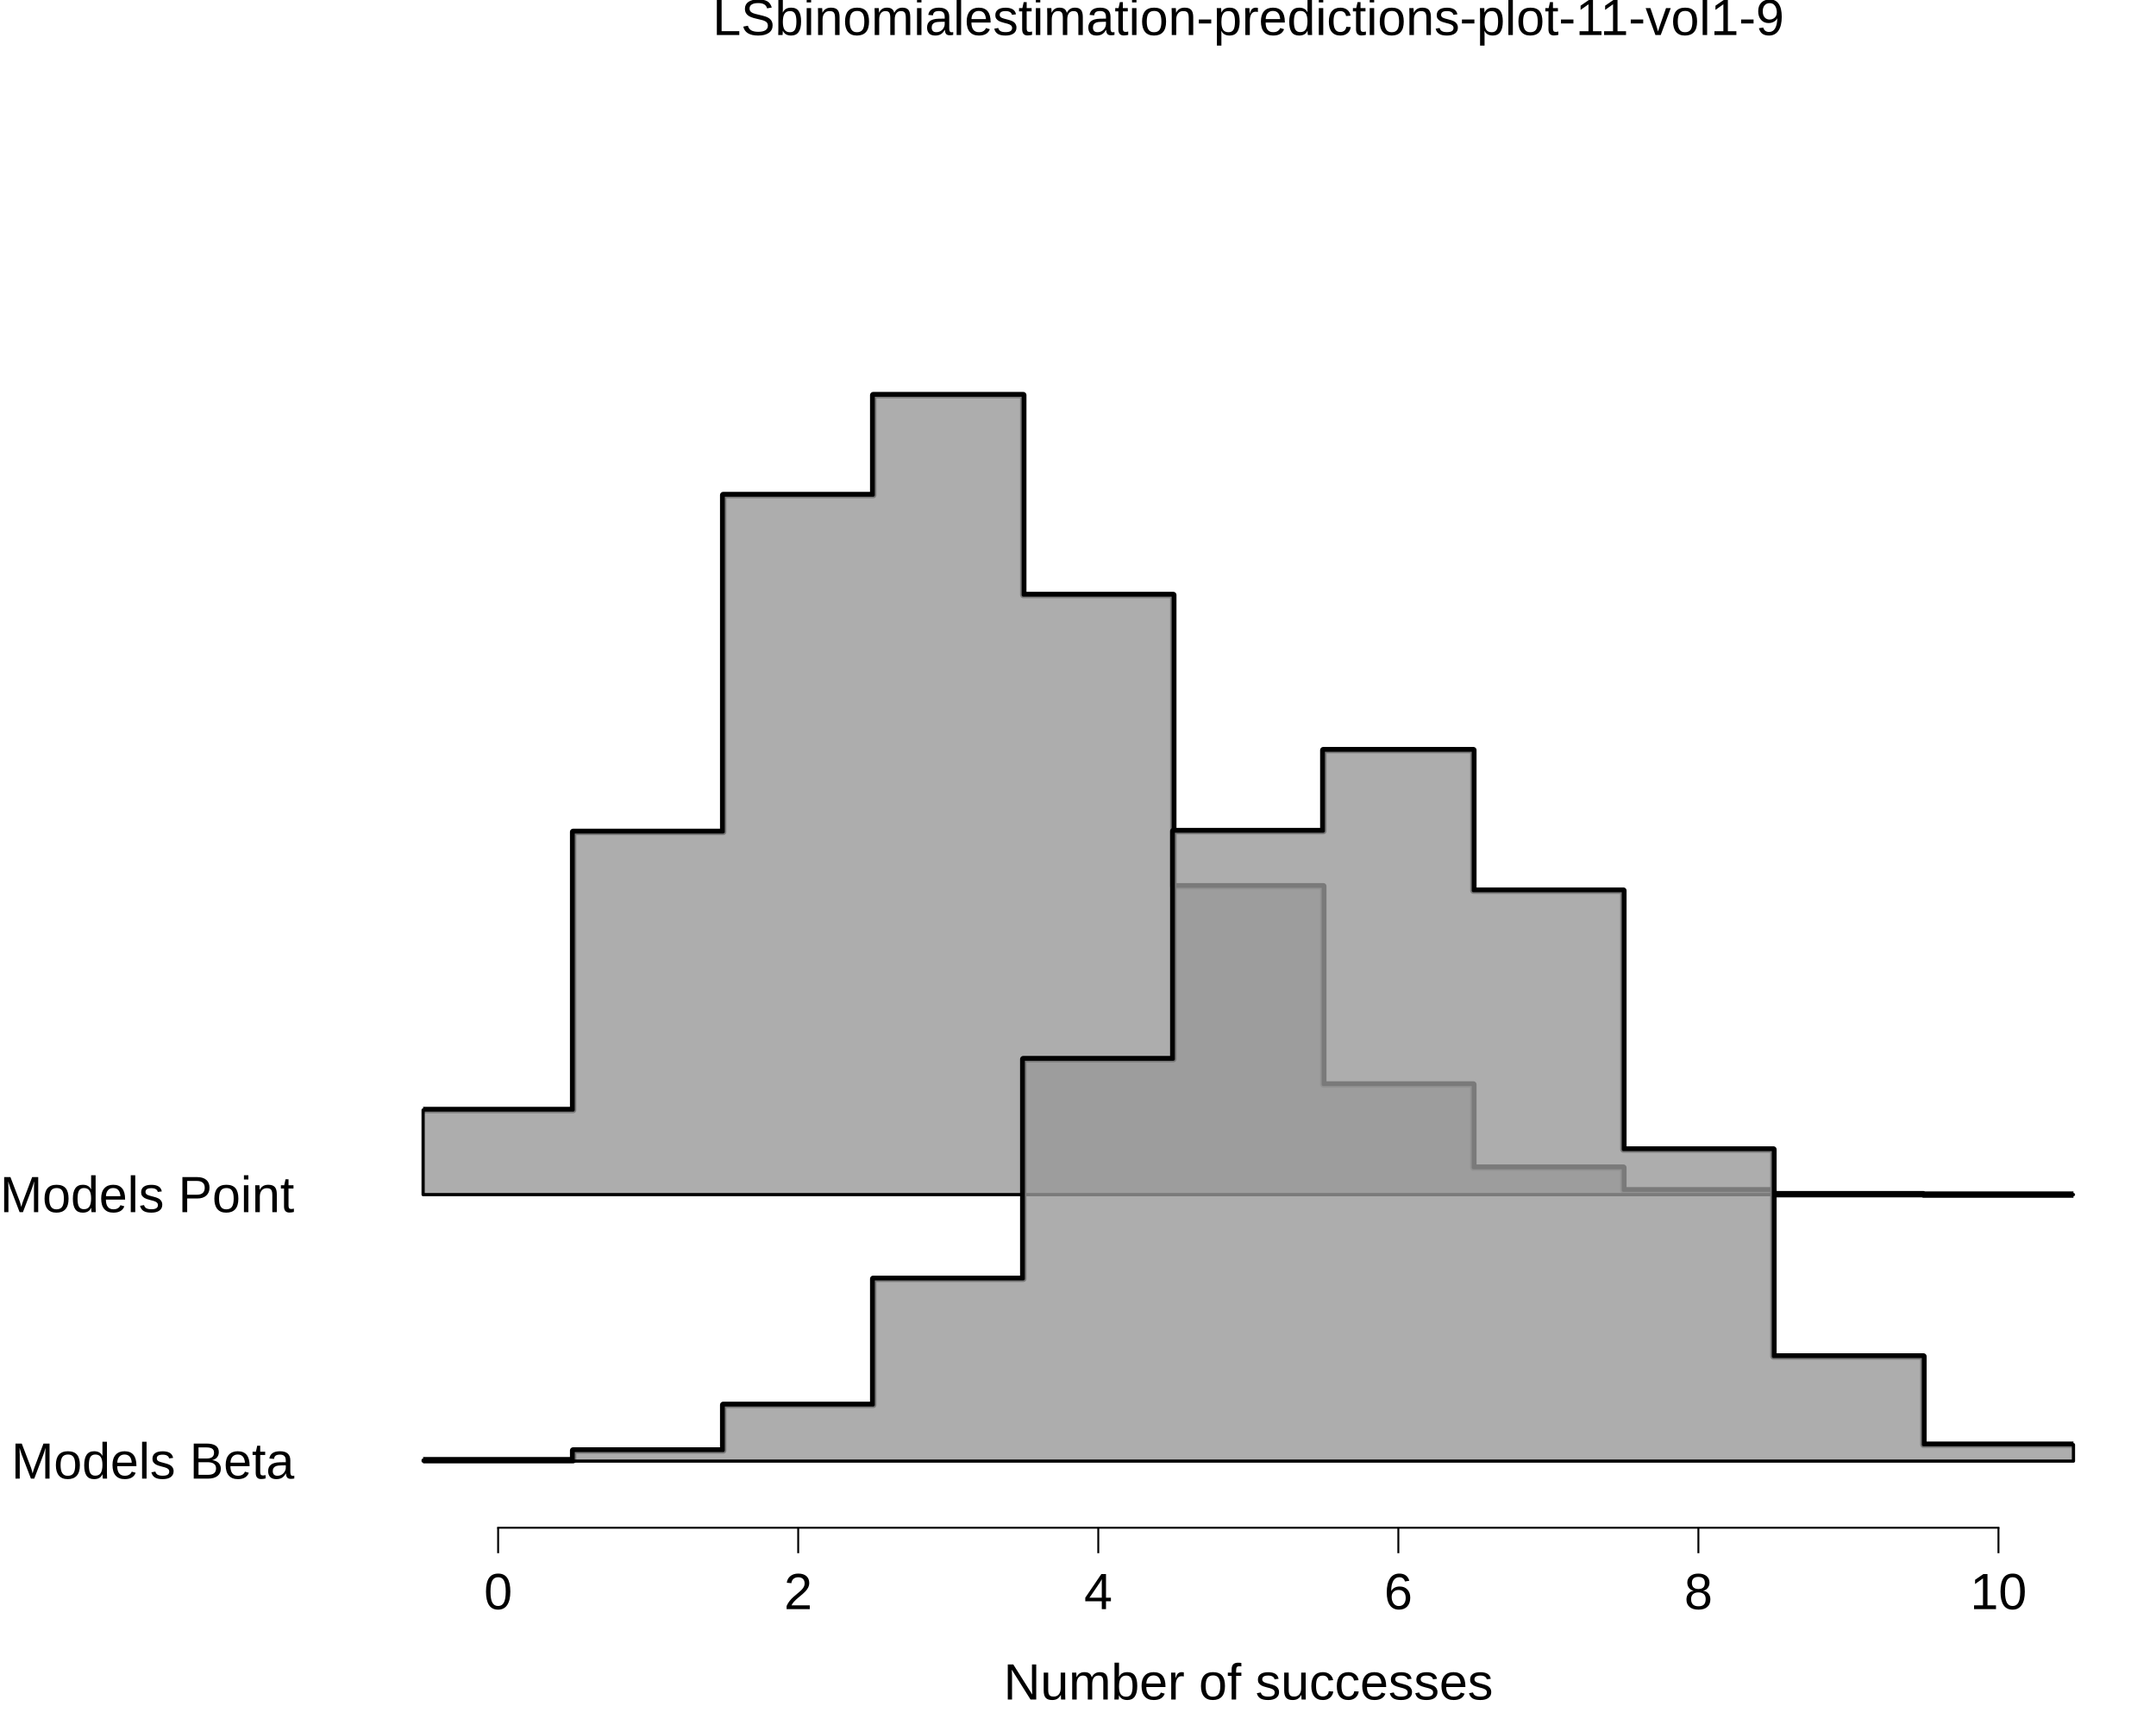
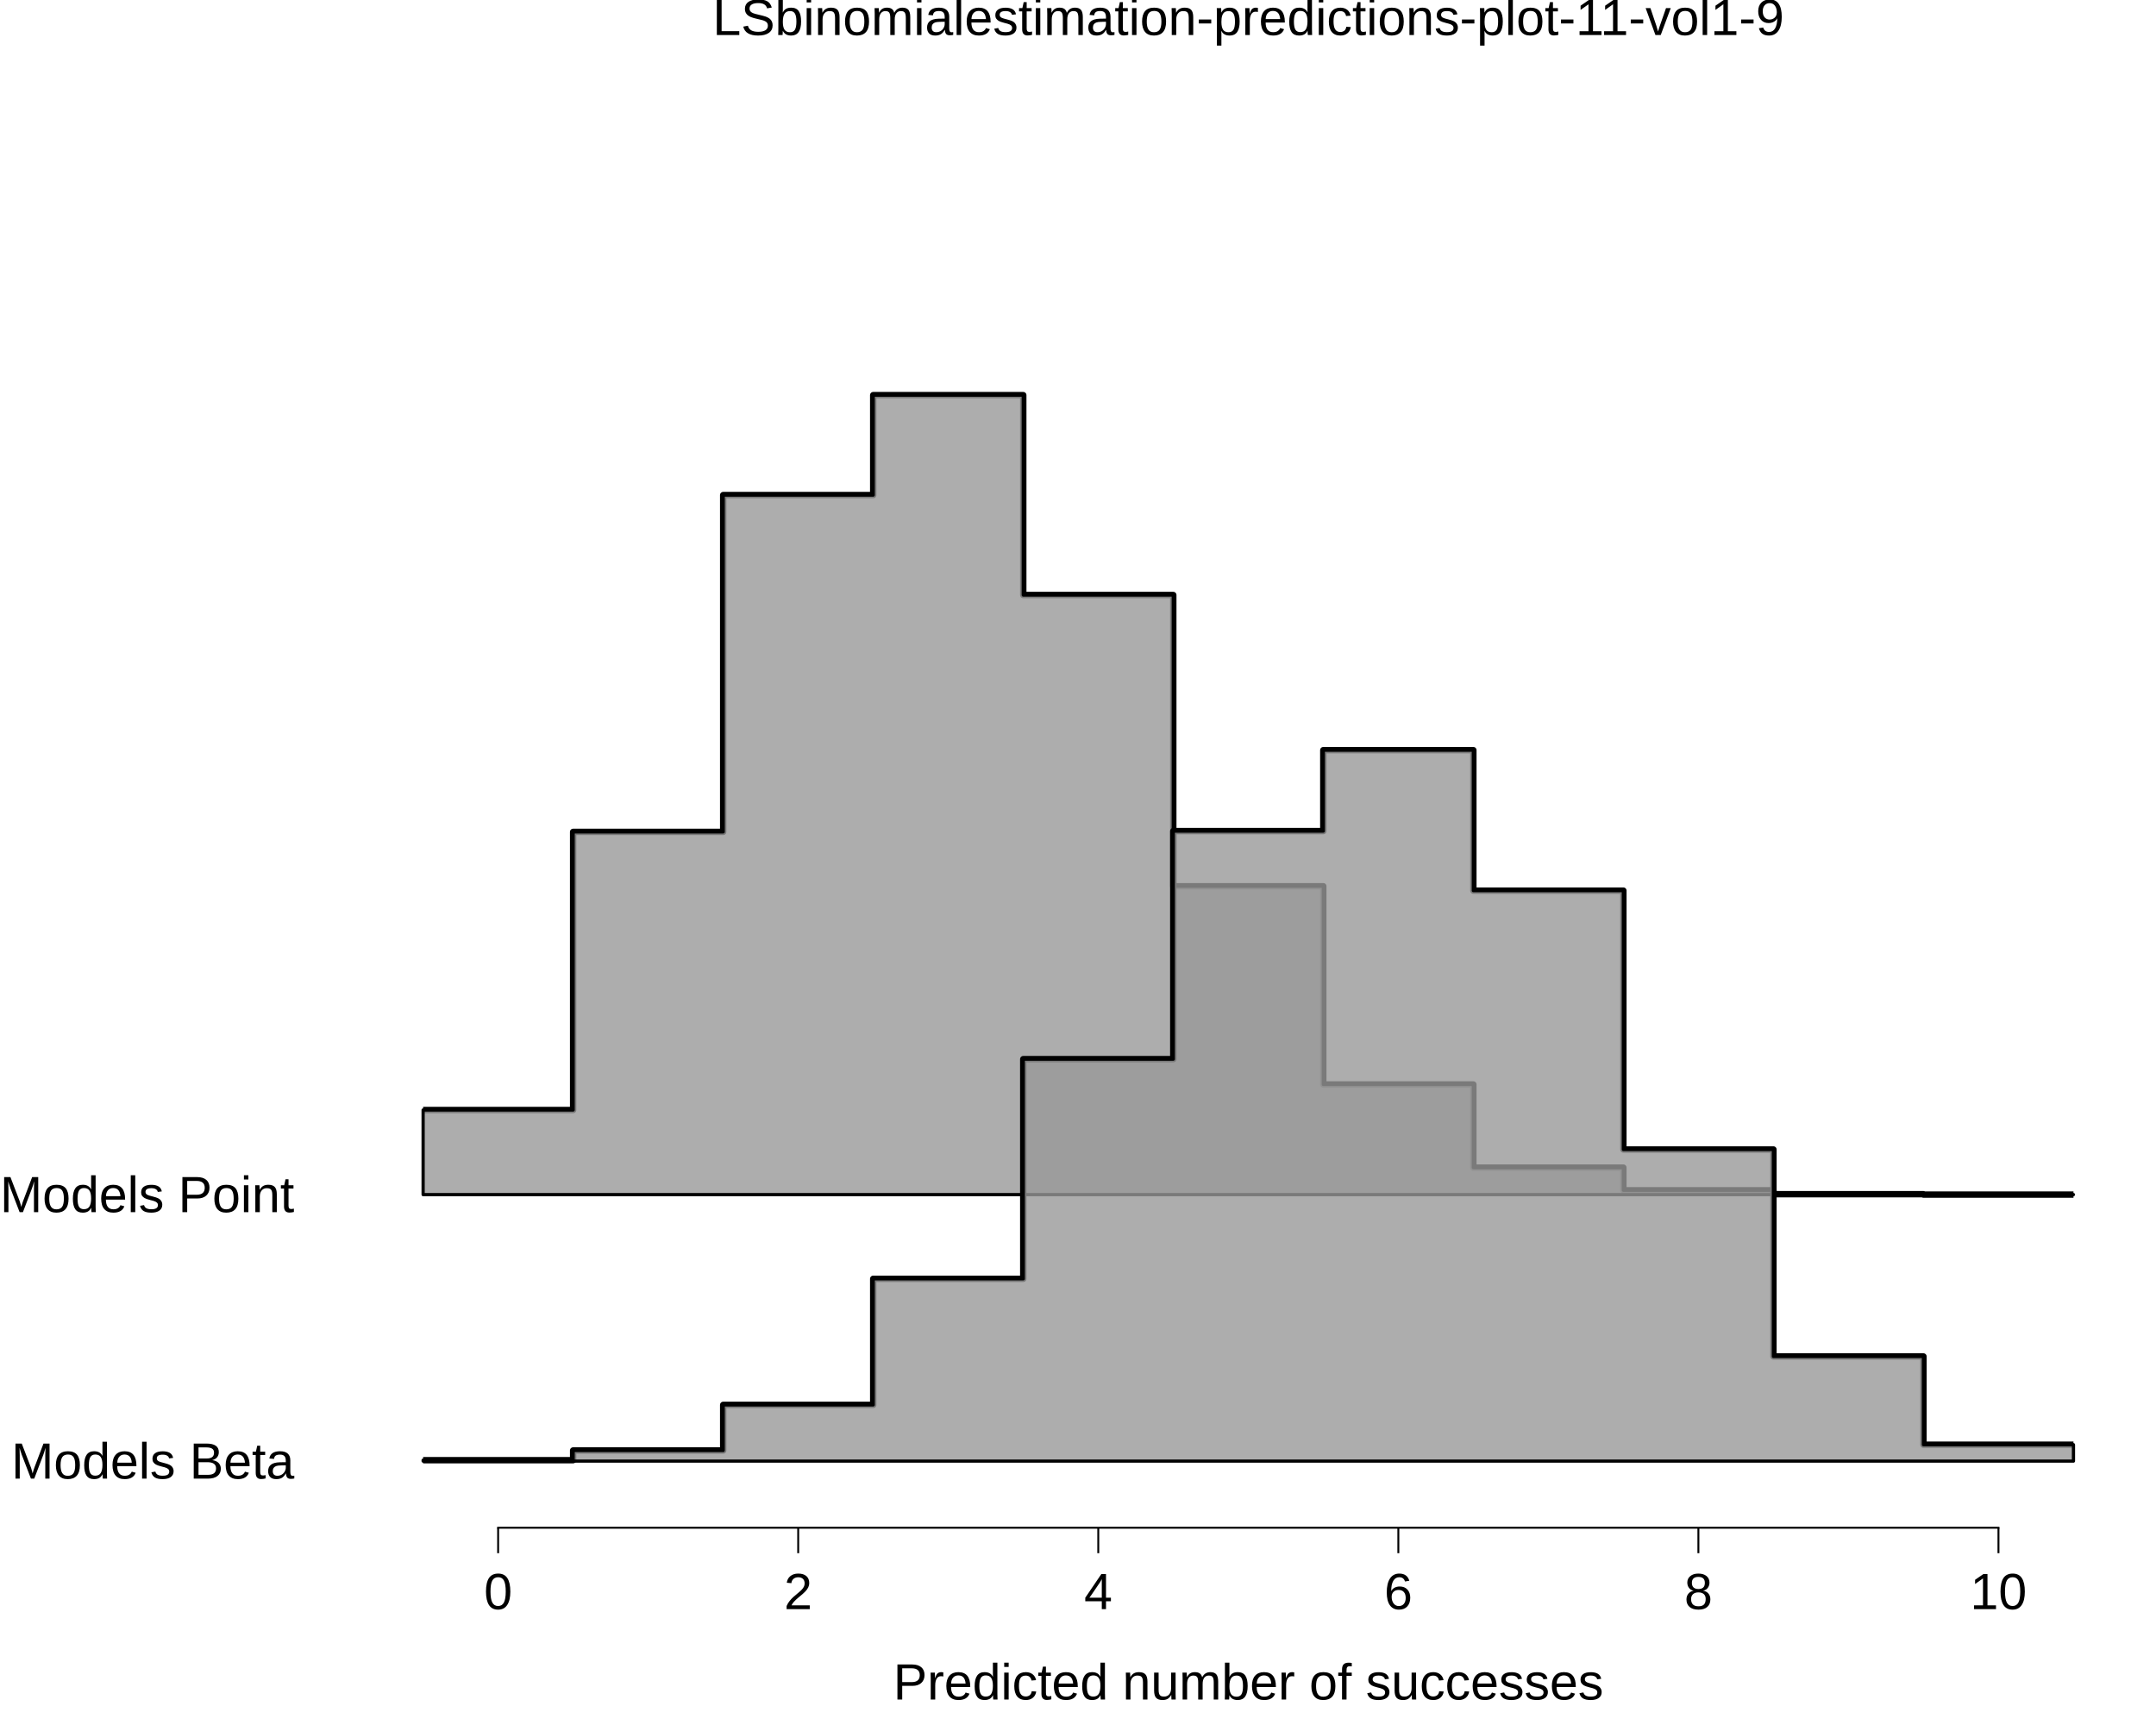
<svg xmlns="http://www.w3.org/2000/svg" viewBox="0 0 720.00 576.00">
  <defs>
    <style type="text/css">
    line, polyline, polygon, path, rect, circle {
      fill: none;
      stroke: #000000;
      stroke-linecap: round;
      stroke-linejoin: round;
      stroke-miterlimit: 10.00;
    }
  </style>
  </defs>
  <rect width="100%" height="100%" style="stroke: none; fill: #FFFFFF;" />
  <rect x="0.00" y="0.00" width="720.00" height="576.00" style="stroke-width: 10.67; stroke: none;" />
  <rect x="113.74" y="20.71" width="606.26" height="489.41" style="stroke-width: 10.67; stroke: none;" />
  <polyline points="141.30,370.64 191.40,370.64 191.40,277.78 241.51,277.78 241.51,165.31 291.61,165.31 291.61,131.94 341.72,131.94 341.72,198.68 391.82,198.68 391.82,295.93 441.92,295.93 441.92,362.12 492.03,362.12 492.03,389.89 542.13,389.89 542.13,397.45 592.24,397.45 592.24,398.76 642.34,398.76 642.34,398.89 692.44,398.89 " style="stroke-width: 2.13; stroke-linecap: butt;" />
  <polygon points="141.30,398.90 141.30,370.64 191.40,370.64 191.40,277.78 241.51,277.78 241.51,165.31 291.61,165.31 291.61,131.94 341.72,131.94 341.72,198.68 391.82,198.68 391.82,295.93 441.92,295.93 441.92,362.12 492.03,362.12 492.03,389.89 542.13,389.89 542.13,397.45 592.24,397.45 592.24,398.76 642.34,398.76 642.34,398.89 692.44,398.89 692.44,398.90 " style="stroke-width: 1.07; fill: #999999; fill-opacity: 0.80;" />
  <polyline points="141.30,487.57 191.40,487.57 191.40,484.33 241.51,484.33 241.51,469.11 291.61,469.11 291.61,427.01 341.72,427.01 341.72,353.66 391.82,353.66 391.82,277.51 441.92,277.51 441.92,250.48 492.03,250.48 492.03,297.39 542.13,297.39 542.13,383.83 592.24,383.83 592.24,452.94 642.34,452.94 642.34,482.40 692.44,482.40 " style="stroke-width: 2.13; stroke-linecap: butt;" />
  <polygon points="141.30,487.88 141.30,487.57 191.40,487.57 191.40,484.33 241.51,484.33 241.51,469.11 291.61,469.11 291.61,427.01 341.72,427.01 341.72,353.66 391.82,353.66 391.82,277.51 441.92,277.51 441.92,250.48 492.03,250.48 492.03,297.39 542.13,297.39 542.13,383.83 592.24,383.83 592.24,452.94 642.34,452.94 642.34,482.40 692.44,482.40 692.44,487.88 " style="stroke-width: 1.07; fill: #999999; fill-opacity: 0.80;" />
  <line x1="166.03" y1="510.13" x2="667.71" y2="510.13" style="stroke-width: 0.64; stroke-linecap: butt;" />
  <rect x="113.74" y="20.71" width="606.26" height="489.41" style="stroke-width: 0.00; stroke: none;" />
  <text x="3.78" y="493.73" style="font-size: 17.00px; font-family: Liberation Sans;" textLength="94.48px" lengthAdjust="spacingAndGlyphs">Models Beta</text>
  <text x="0.00" y="404.75" style="font-size: 17.00px; font-family: Liberation Sans;" textLength="98.27px" lengthAdjust="spacingAndGlyphs">Models Point</text>
  <polyline points="113.74,510.13 720.00,510.13 " style="stroke-width: 0.00; stroke: none; stroke-linecap: butt;" />
  <polyline points="166.35,518.63 166.35,510.13 " style="stroke-width: 0.64; stroke-linecap: butt;" />
  <polyline points="266.56,518.63 266.56,510.13 " style="stroke-width: 0.64; stroke-linecap: butt;" />
  <polyline points="366.77,518.63 366.77,510.13 " style="stroke-width: 0.64; stroke-linecap: butt;" />
  <polyline points="466.98,518.63 466.98,510.13 " style="stroke-width: 0.64; stroke-linecap: butt;" />
  <polyline points="567.18,518.63 567.18,510.13 " style="stroke-width: 0.64; stroke-linecap: butt;" />
  <polyline points="667.39,518.63 667.39,510.13 " style="stroke-width: 0.64; stroke-linecap: butt;" />
  <text x="161.63" y="537.31" style="font-size: 17.00px; font-family: Liberation Sans;" textLength="9.45px" lengthAdjust="spacingAndGlyphs">0</text>
  <text x="261.83" y="537.31" style="font-size: 17.00px; font-family: Liberation Sans;" textLength="9.45px" lengthAdjust="spacingAndGlyphs">2</text>
  <text x="362.04" y="537.31" style="font-size: 17.00px; font-family: Liberation Sans;" textLength="9.45px" lengthAdjust="spacingAndGlyphs">4</text>
  <text x="462.25" y="537.31" style="font-size: 17.00px; font-family: Liberation Sans;" textLength="9.45px" lengthAdjust="spacingAndGlyphs">6</text>
  <text x="562.46" y="537.31" style="font-size: 17.00px; font-family: Liberation Sans;" textLength="9.45px" lengthAdjust="spacingAndGlyphs">8</text>
  <text x="657.94" y="537.31" style="font-size: 17.00px; font-family: Liberation Sans;" textLength="18.91px" lengthAdjust="spacingAndGlyphs">10</text>
-   <text x="335.16" y="567.49" style="font-size: 17.00px; font-family: Liberation Sans;" textLength="163.42px" lengthAdjust="spacingAndGlyphs">Number of successes</text>
+   <text x="298.31" y="567.49" style="font-size: 17.00px; font-family: Liberation Sans;" textLength="237.12px" lengthAdjust="spacingAndGlyphs">Predicted number of successes</text>
  <text x="238.00" y="11.70" style="font-size: 17.00px; font-family: Liberation Sans;" textLength="357.75px" lengthAdjust="spacingAndGlyphs">LSbinomialestimation-predictions-plot-11-vol1-9</text>
</svg>
